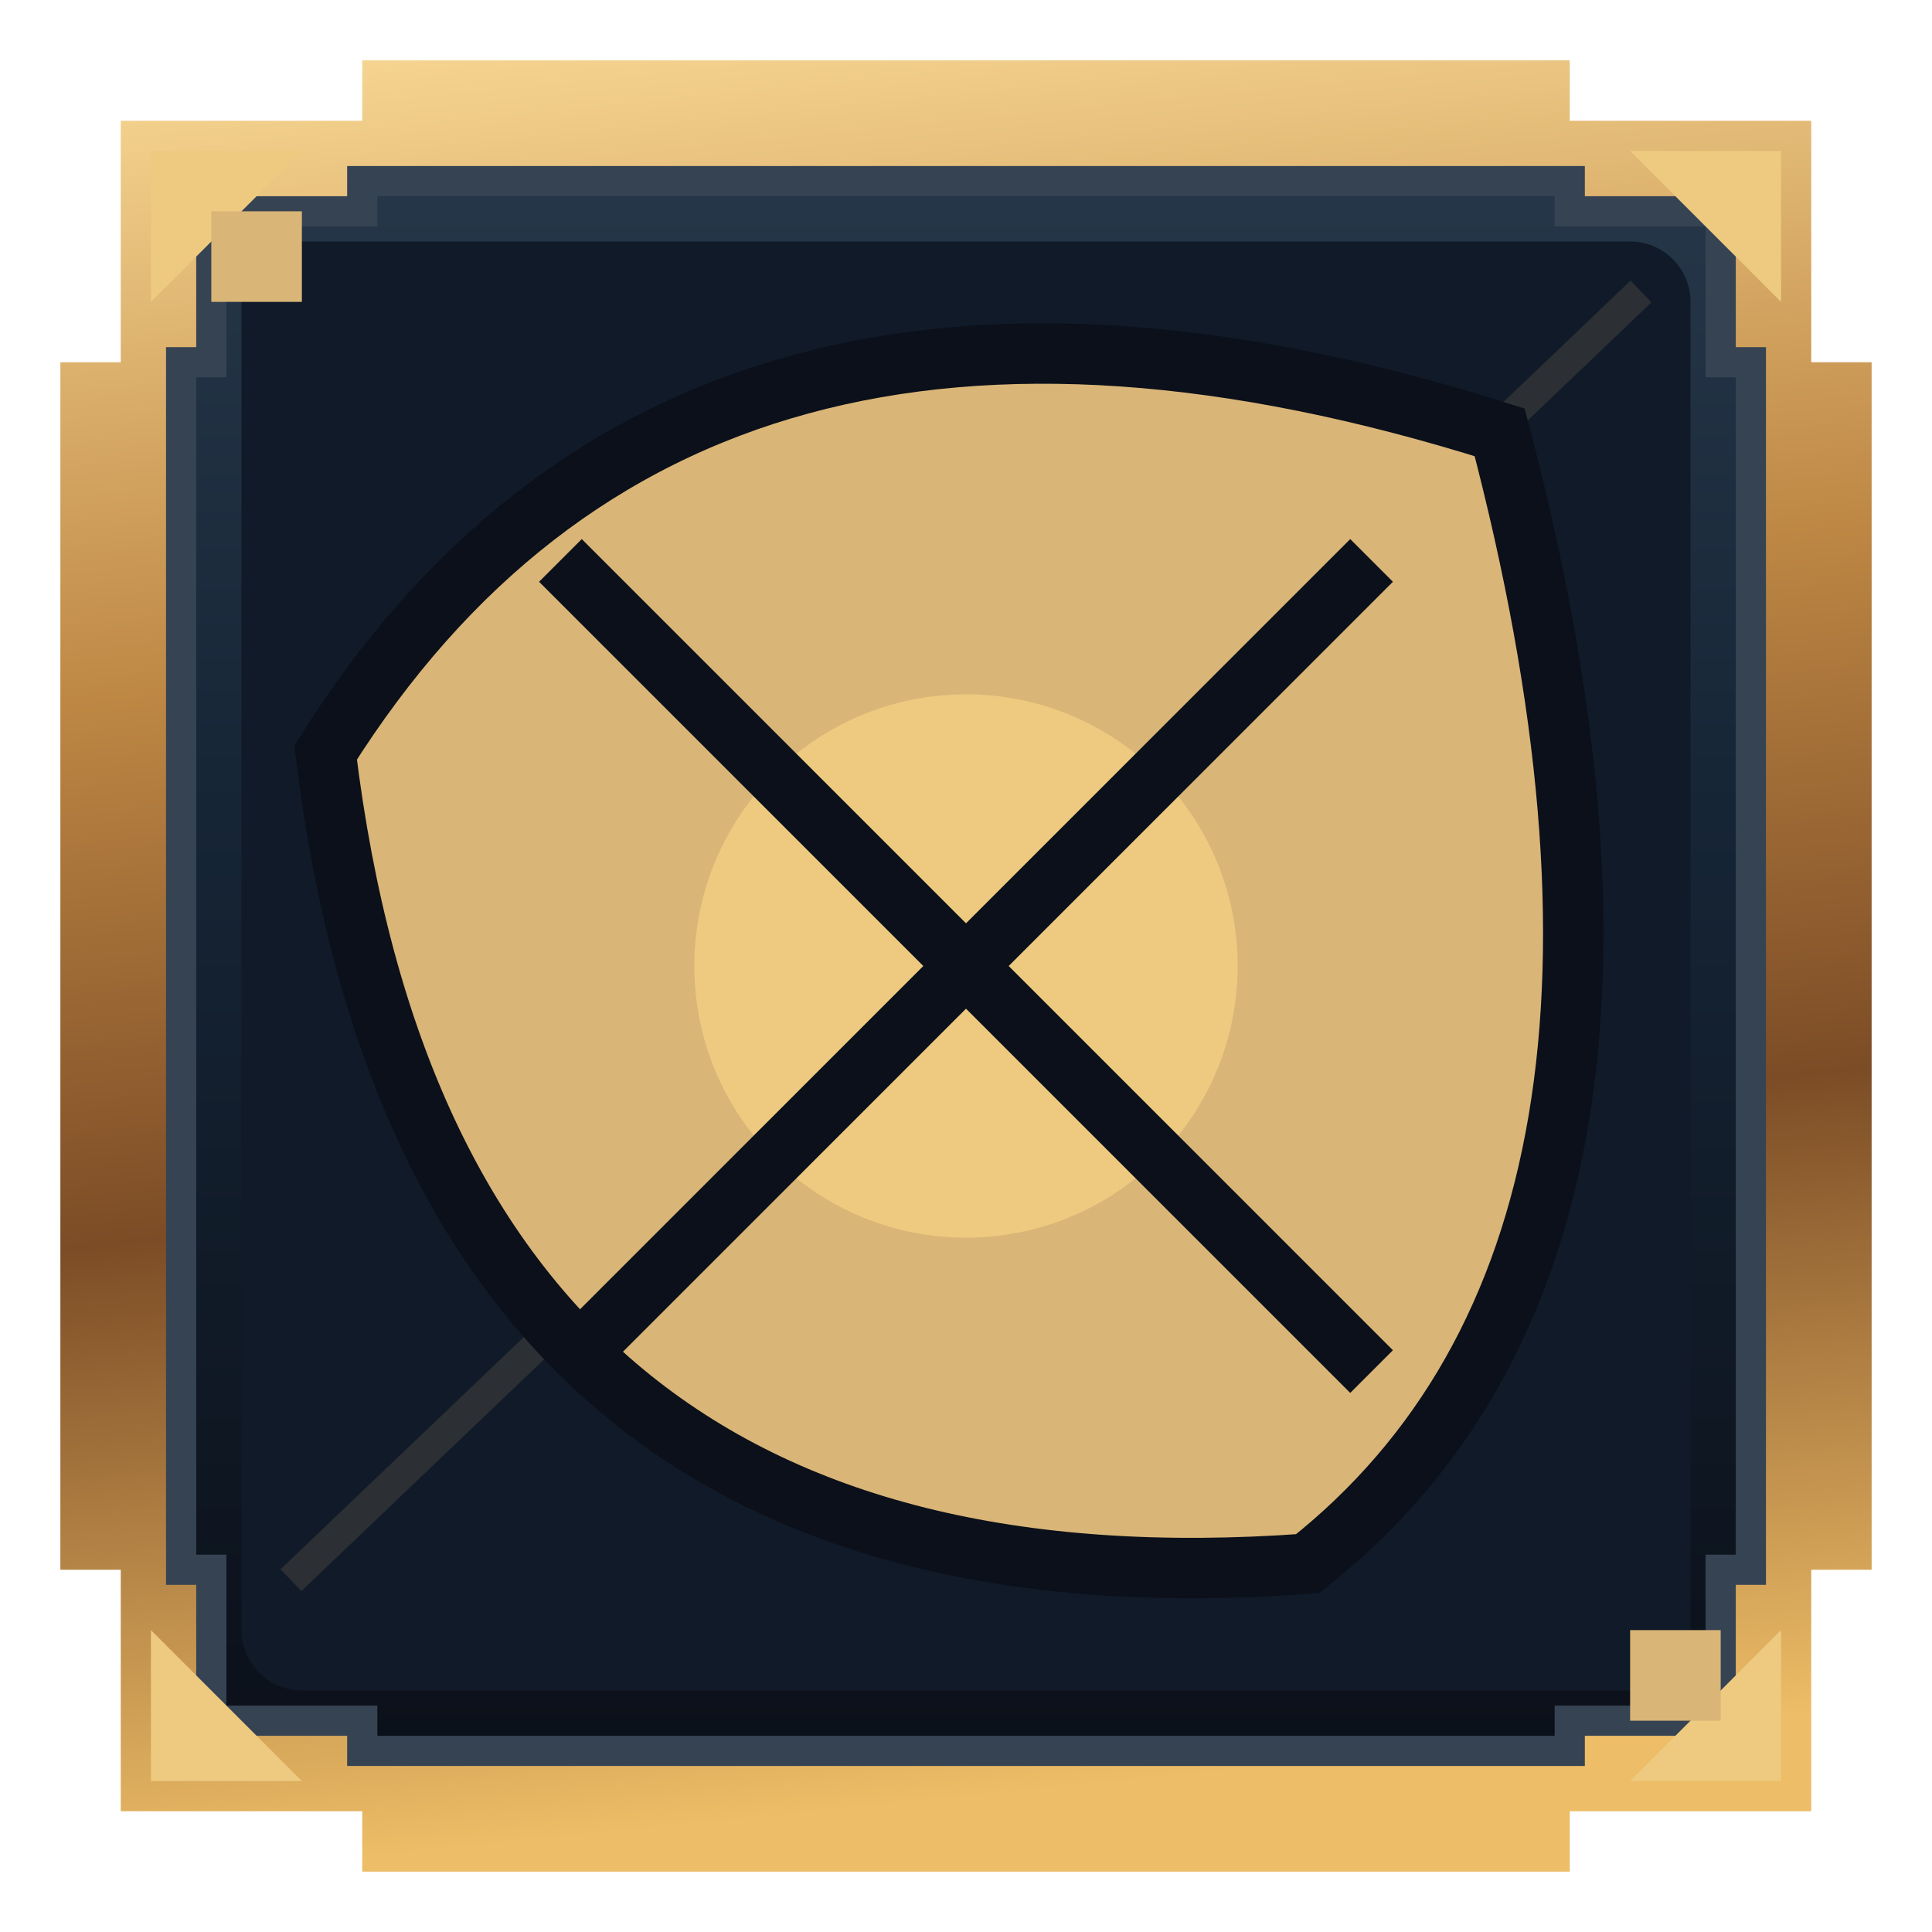
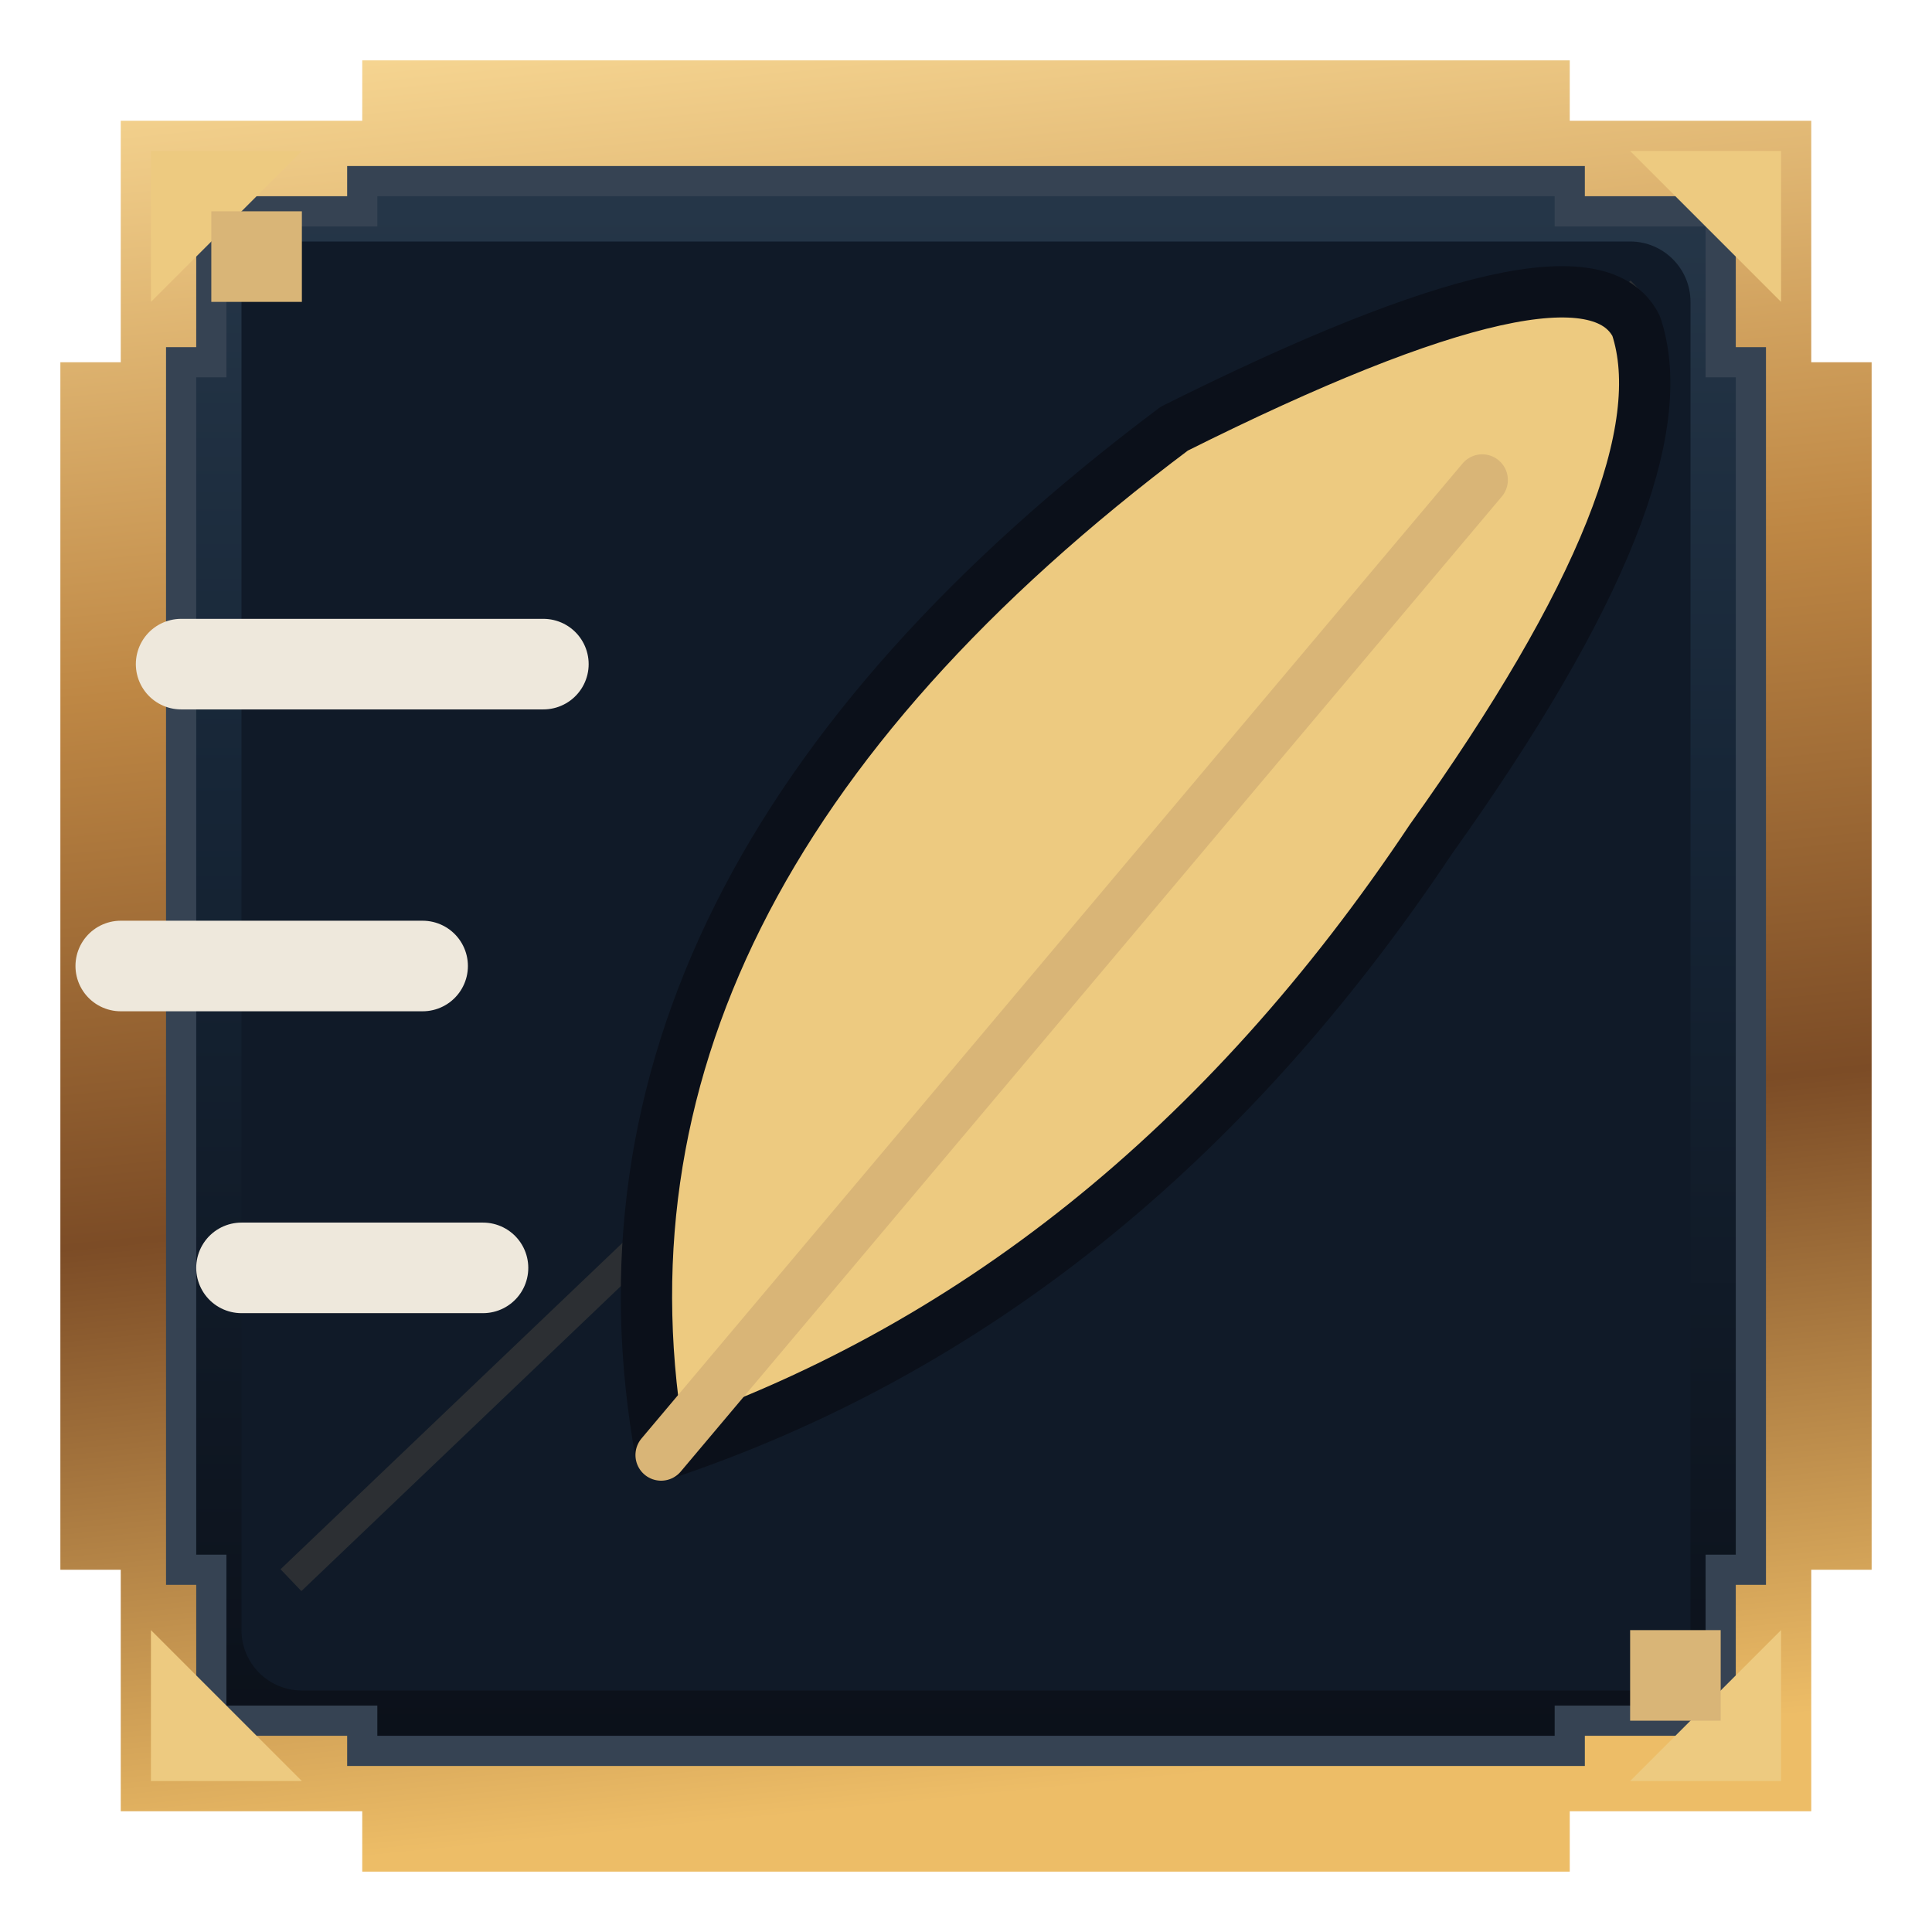
<svg xmlns="http://www.w3.org/2000/svg" width="64" height="64" viewBox="0 0 64 64">
  <defs>
    <linearGradient id="metal" x1="0" y1="0" x2="0.1" y2="1">
      <stop stop-color="#f8d894" />
      <stop offset=".35" stop-color="#be8744" />
      <stop offset=".65" stop-color="#7c4c26" />
      <stop offset="1" stop-color="#edbd67" />
    </linearGradient>
    <linearGradient id="night" x1="0" y1="0" x2="0" y2="1">
      <stop stop-color="#263749" />
      <stop offset=".4" stop-color="#162536" />
      <stop offset="1" stop-color="#0b1019" />
-     </linearGradient>
-     <linearGradient id="steel" x1="0" y1="0" x2="0" y2="1">
-       <stop stop-color="#657489" />
-       <stop offset=".5" stop-color="#2e3b4e" />
-       <stop offset="1" stop-color="#151b29" />
-     </linearGradient>
-     <linearGradient id="ember" x1="0" y1="0" x2="0" y2="1">
-       <stop stop-color="#ffc47d" />
-       <stop offset=".45" stop-color="#ef8c36" />
-       <stop offset="1" stop-color="#a84426" />
-     </linearGradient>
-     <linearGradient id="scarlet" x1="0" y1="0" x2="0" y2="1">
-       <stop stop-color="#fb8273" />
-       <stop offset="1" stop-color="#8e2834" />
-     </linearGradient>
-     <linearGradient id="chroma" x1="0" y1="0" x2="0" y2="1">
-       <stop stop-color="#90e8ff" />
-       <stop offset="1" stop-color="#2264bc" />
    </linearGradient>
  </defs>
  <path d="M12 2 H52 V4 H60 V12 H62 V52 H60 V60 H52 V62 H12 V60 H4 V52 H2 V12 H4 V4 H12Z" fill="url(#metal)" stroke="none" stroke-width="1" stroke-linejoin="miter" stroke-linecap="square" />
  <path d="M12 6 H52 V7 H57 V12 H58 V52 H57 V57 H52 V58 H12 V57 H7 V52 H6 V12 H7 V7 H12Z" fill="url(#night)" stroke="none" stroke-width="1" stroke-linejoin="miter" stroke-linecap="square" />
  <path d="M12 6 H52 V7 H57 V12 H58 V52 H57 V57 H52 V58 H12 V57 H7 V52 H6 V12 H7 V7 H12Z" fill="none" stroke="#364353" stroke-width="1" stroke-linejoin="miter" stroke-linecap="square" />
  <polygon points="5,5 10,5 5,10" fill="#edca80" stroke="none" stroke-width="1" stroke-linejoin="miter" />
  <polygon points="59,5 54,5 59,10" fill="#edca80" stroke="none" stroke-width="1" stroke-linejoin="miter" />
  <polygon points="5,59 10,59 5,54" fill="#edca80" stroke="none" stroke-width="1" stroke-linejoin="miter" />
  <polygon points="59,59 54,59 59,54" fill="#edca80" stroke="none" stroke-width="1" stroke-linejoin="miter" />
  <rect x="8" y="8" width="48" height="48" rx="2" fill="#101a28" stroke="none" stroke-width="0" />
  <g opacity=".14">
    <path d="M10 52 L54 10" stroke="#d9b577" stroke-width="1" stroke-linecap="square" />
  </g>
  <g>
-     <g transform="rotate(45 32 32)">
-       <path d="M32 7 Q56 21 54 38 Q35 60 12 42 Q7 20 32 7Z" fill="#d9b577" stroke="#0b101a" stroke-width="2" stroke-linejoin="miter" stroke-linecap="square" />
-       <circle cx="32" cy="32" r="9" fill="#edca80" stroke="none" stroke-width="1" />
-       <path d="M14 32 H50 M32 14 V50" fill="none" stroke="#0b101a" stroke-width="2" stroke-linejoin="miter" stroke-linecap="square" />
+     <g transform="translate(10 4) scale(0.85)">
+       <path d="M14 52 Q10 30 34 12 Q50 4 52 8 Q54 14 44 28 Q32 46 14 52Z" fill="#edca80" stroke="#0b101a" stroke-width="2" stroke-linejoin="round" />
+       <path d="M14 52 L46 14" fill="none" stroke="#d9b577" stroke-width="2" stroke-linecap="round" stroke-linejoin="round" />
    </g>
+     <path d="M6 22 H18 M4 32 H14 M8 42 H16" fill="none" stroke="#eee8dc" stroke-width="3" stroke-linecap="round" stroke-linejoin="round" />
  </g>
  <rect x="7" y="7" width="3" height="3" rx="0" fill="#d9b577" stroke="none" stroke-width="1" />
  <rect x="54" y="54" width="3" height="3" rx="0" fill="#d9b577" stroke="none" stroke-width="1" />
</svg>
